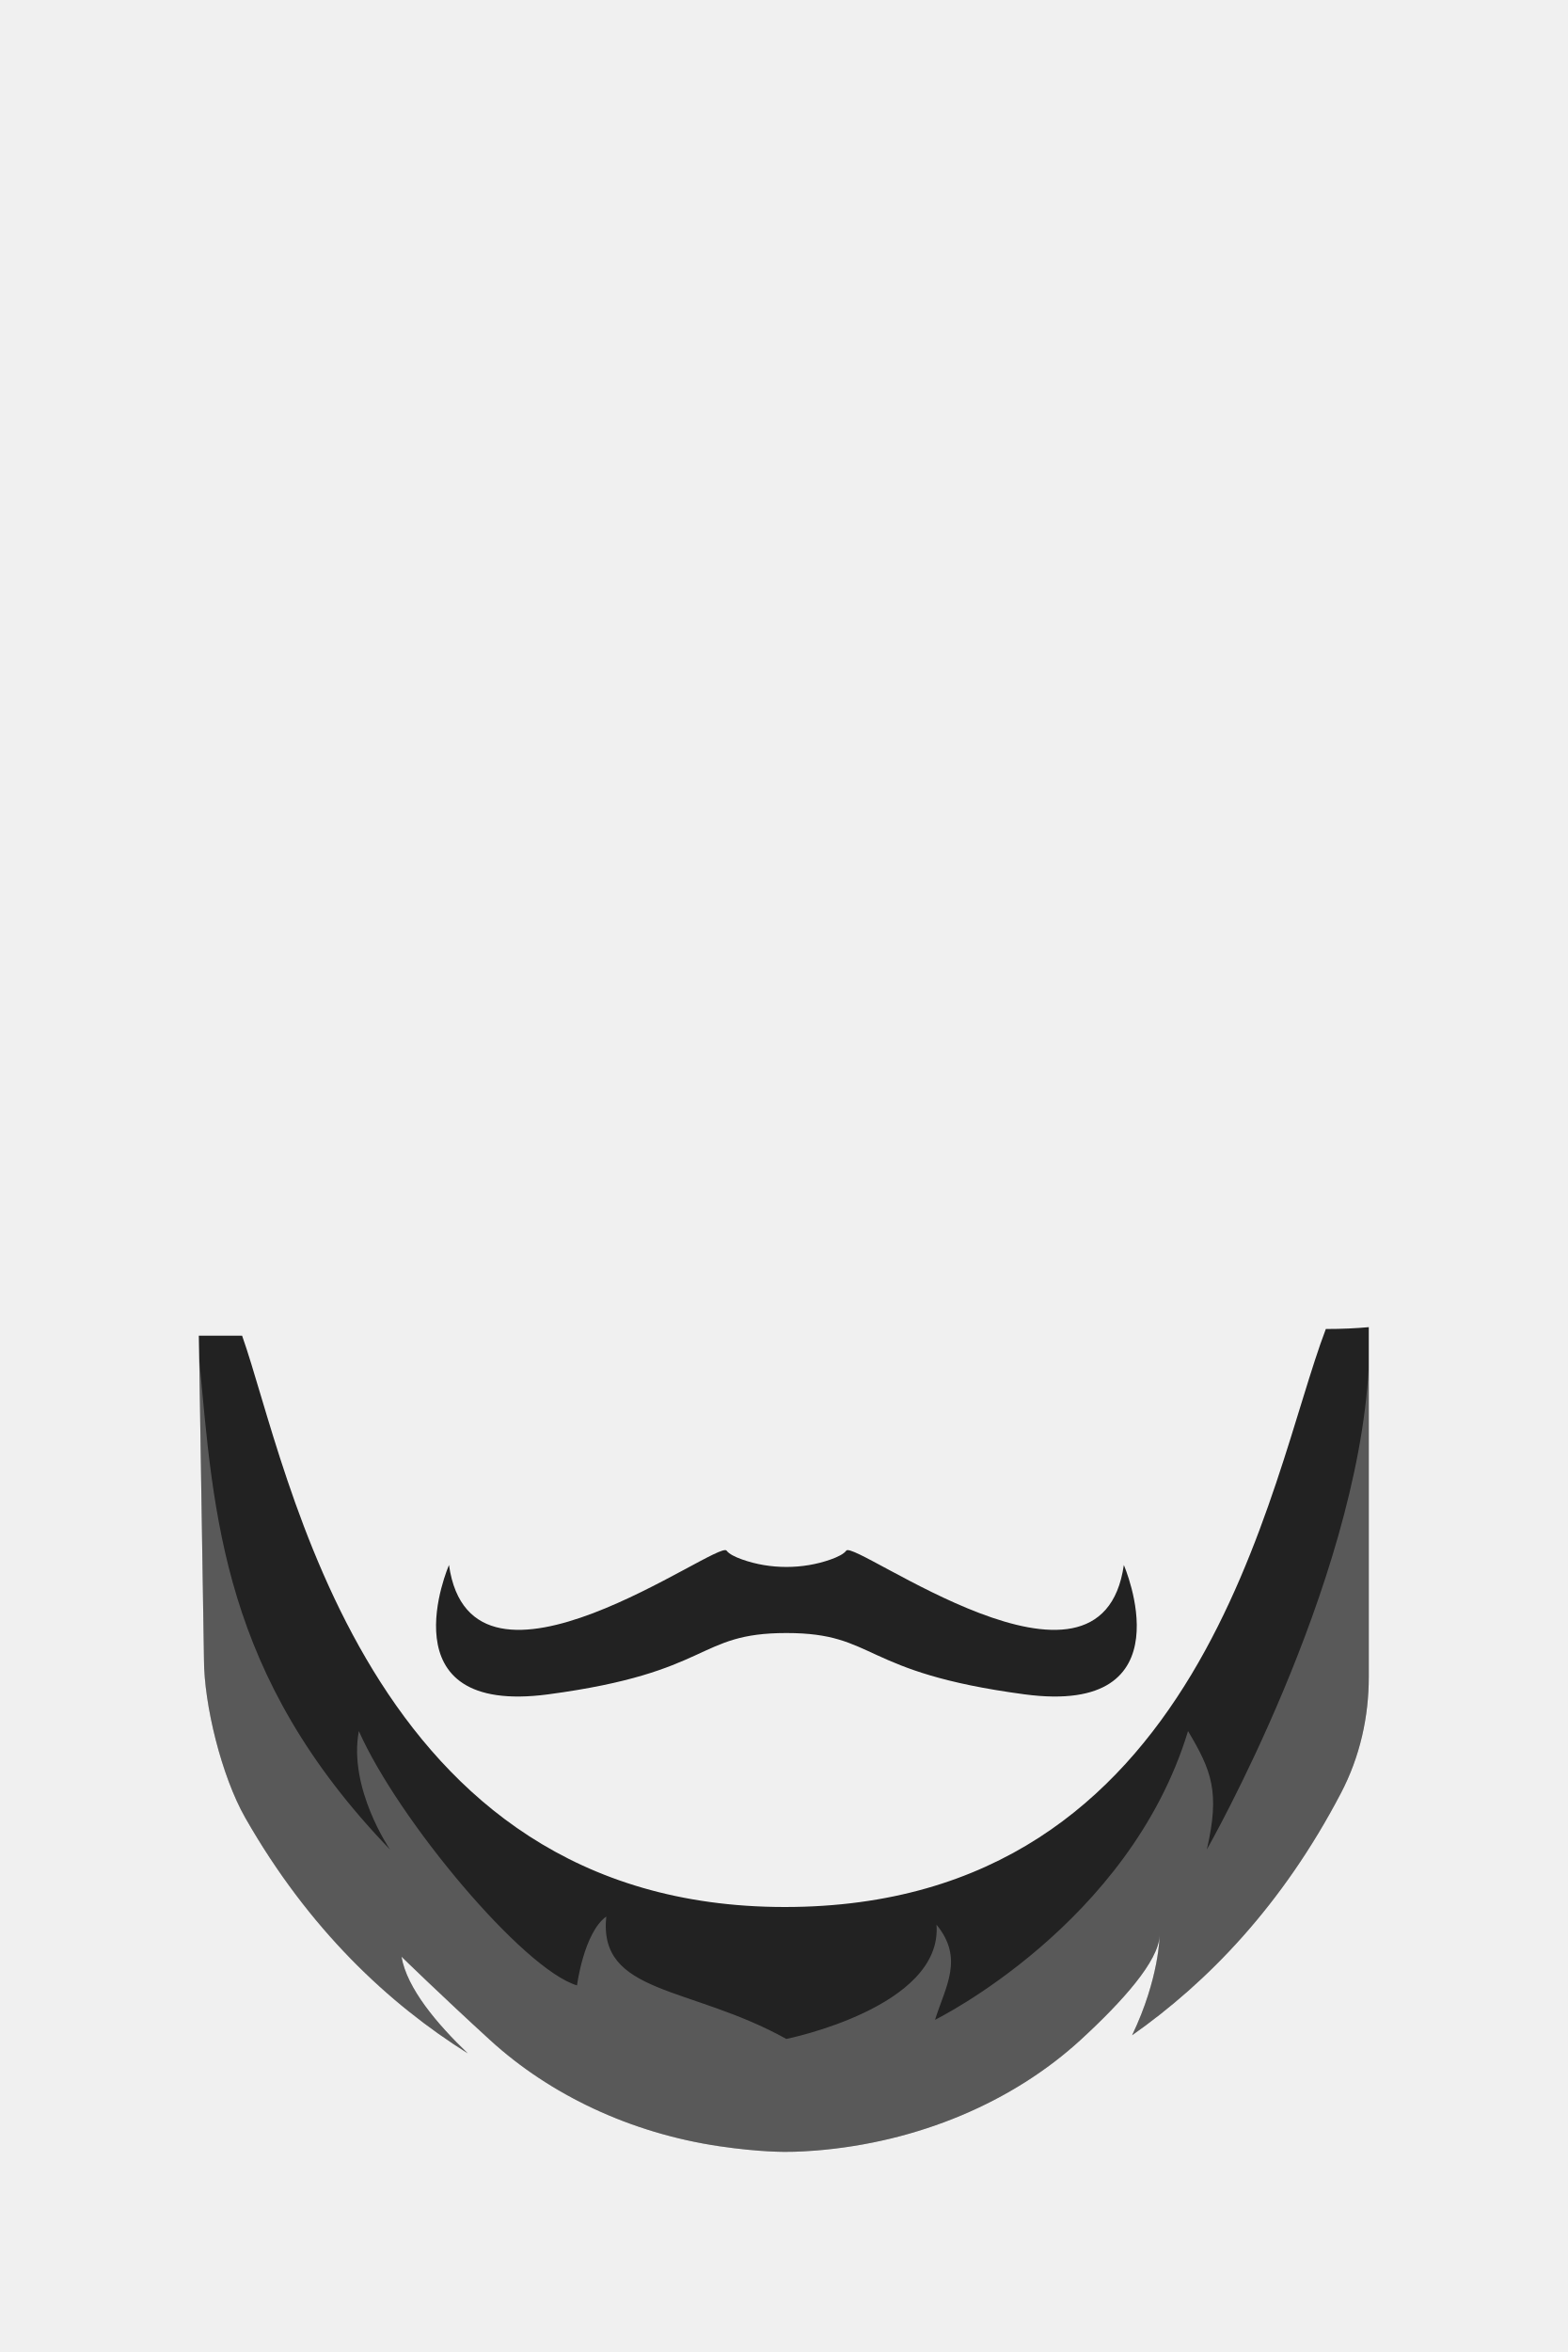
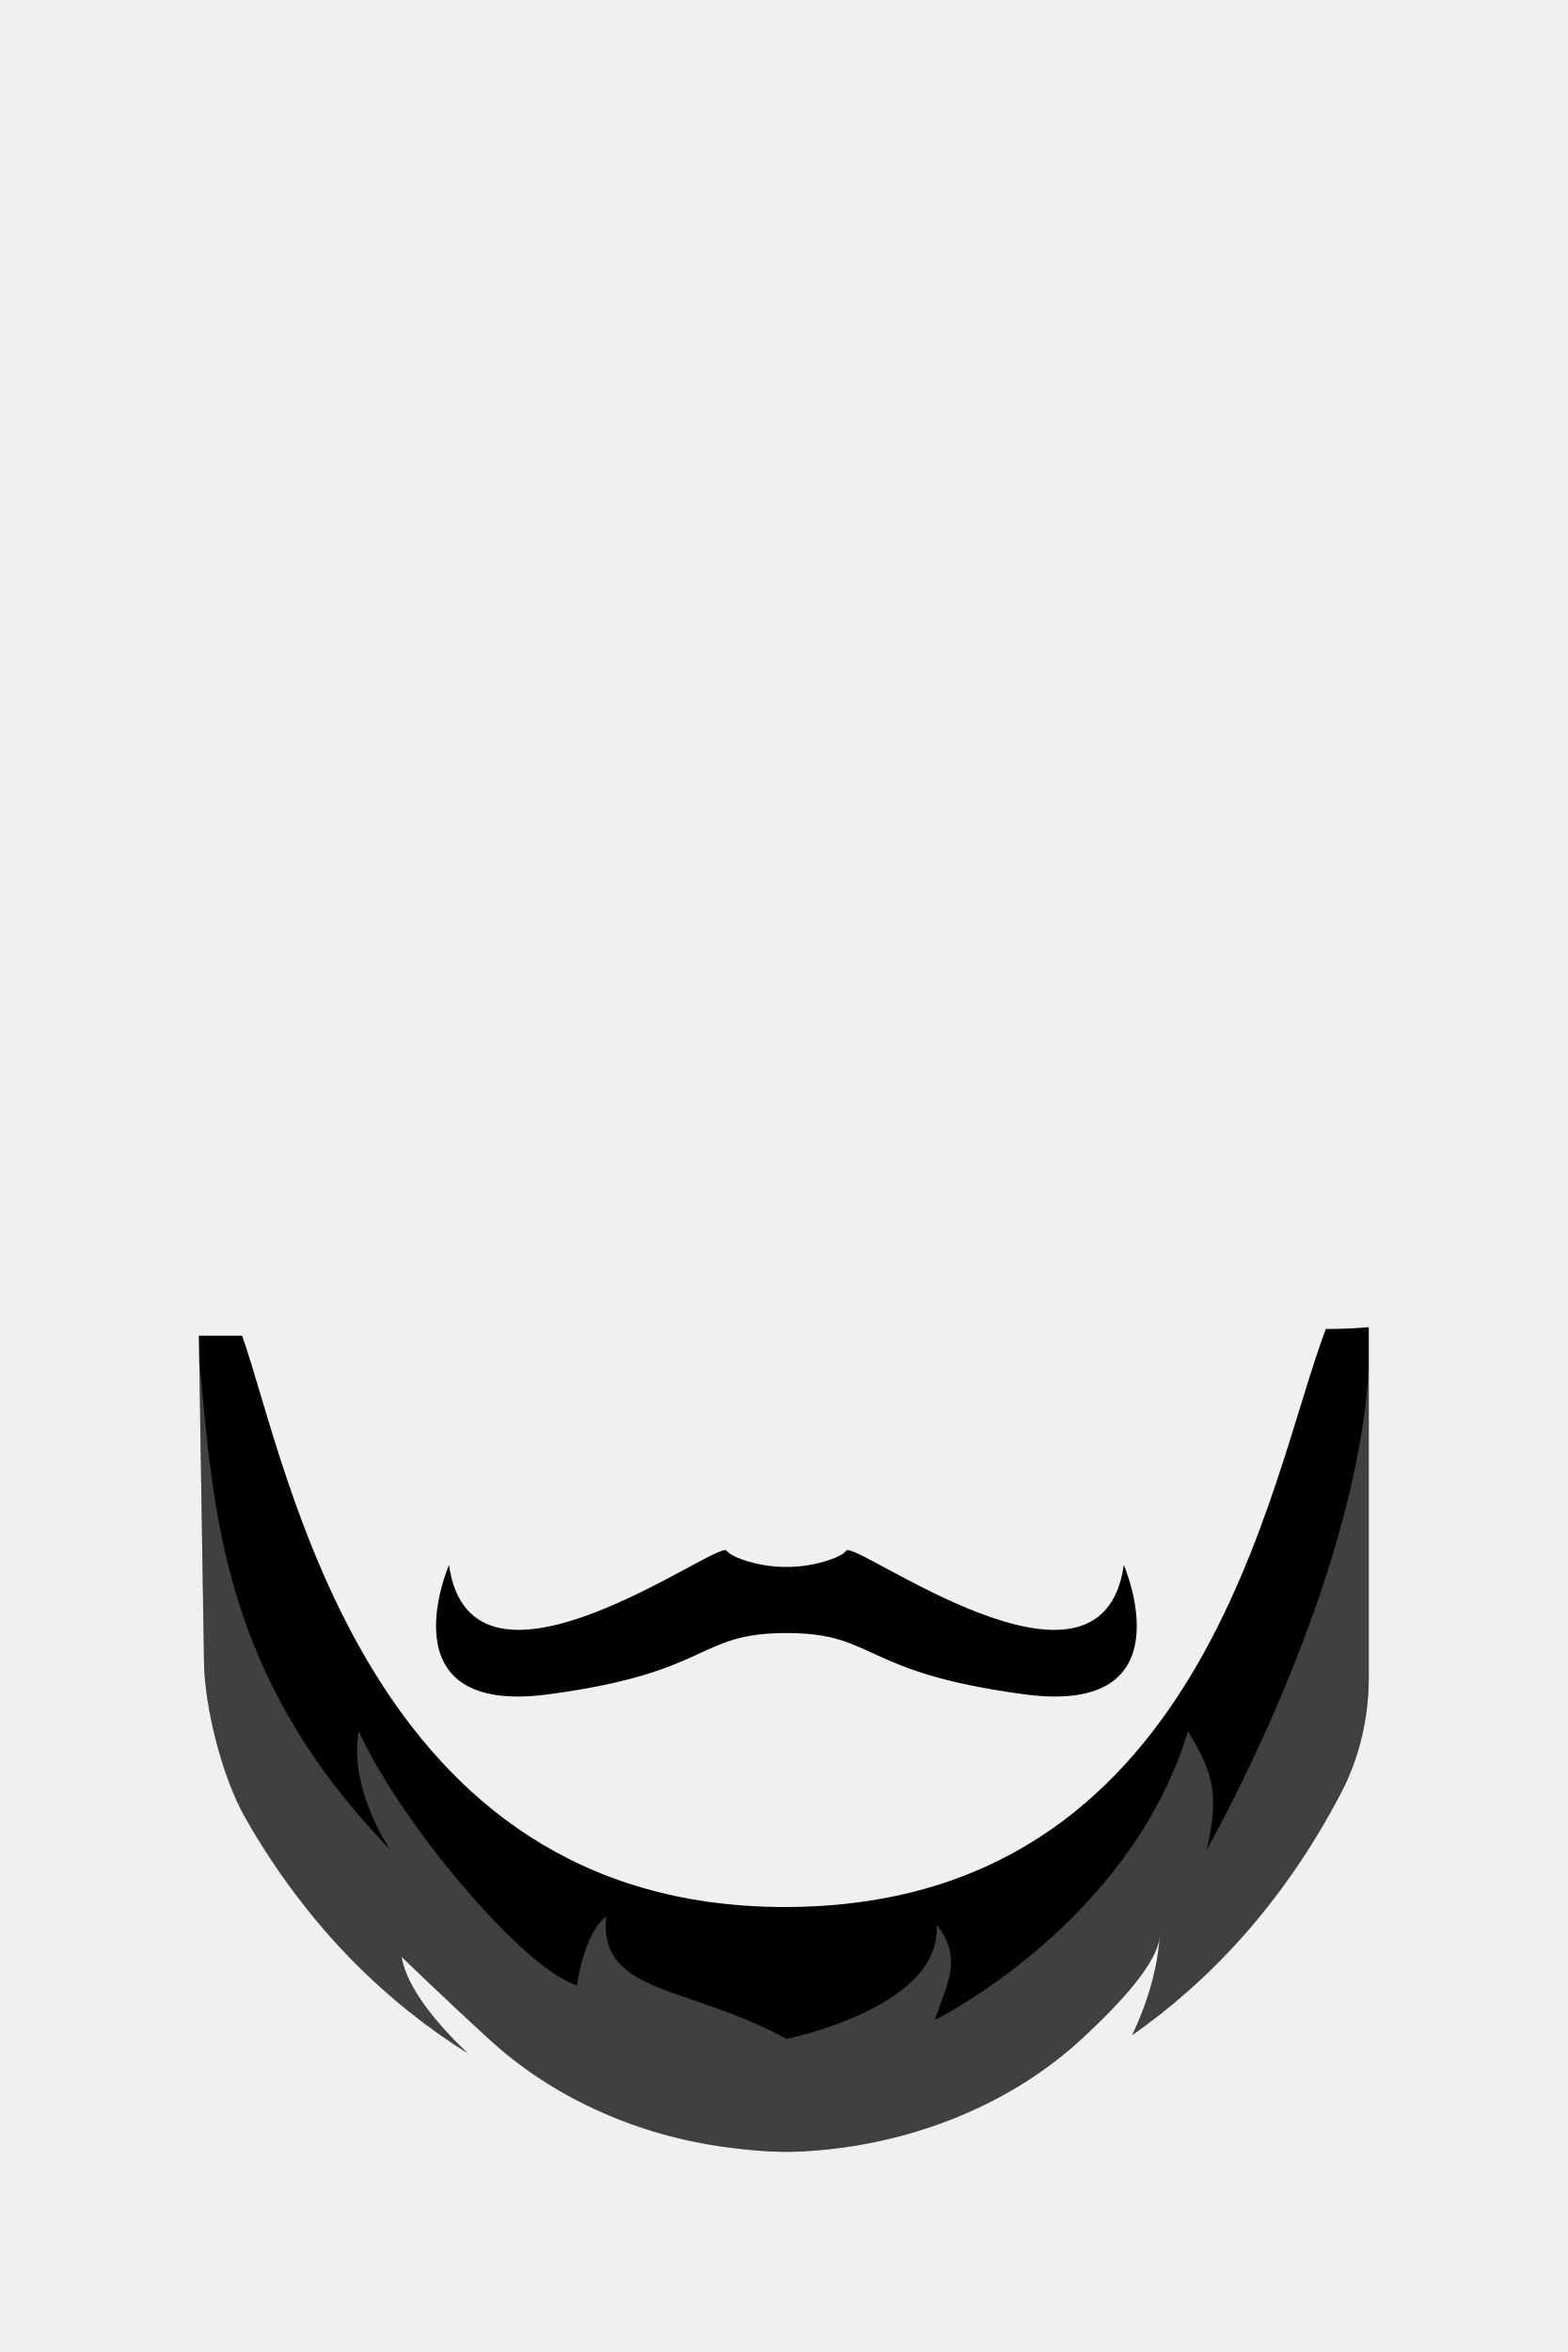
<svg xmlns="http://www.w3.org/2000/svg" id="Layer_1" version="1.1" viewBox="0 0 400 600">
  <defs>
    <style>
      .st0 {
        fill: #fff;
        opacity: .25;
      }

      .st1 {
-         fill: #222;
+         fill: $[hairColor];
      }
    </style>
  </defs>
  <g id="beard_6">
    <g id="beard">
      <path class="st1" d="M338.29,339.03c-14.66,38.42-30.78,147.45-138.06,147.45s-126.61-112.35-138.46-145.75h-11.04l.1,5.81,1.21,76.71c0,11.61,4.51,29.9,10.53,40.46,16.26,28.52,36.67,47.48,56.79,60.11-7.78-7.43-15.54-16.58-16.92-24.67,0,0,10.22,9.97,22.64,21.31,15.23,13.91,35.74,23.69,58.46,27.05,10.54,1.56,17.1,1.43,17.1,1.43,0,0,2.74.05,7.53-.33,26.19-2.11,50.34-12.41,67.63-28.3,10.64-9.78,19.81-20.03,20.07-26.52,0,0-.04,10.83-7.01,25.41,19.25-13.52,38.31-33.14,53.27-61.74,4.91-9.38,7.12-19.53,7.12-29.71v-89.19c-3.12.29-6.86.47-10.95.47Z" />
      <path class="st1" d="M139.89,432.23c42.13-5.62,37.55-15.64,60.76-15.64s18.62,10.02,60.76,15.64c42.13,5.62,25.34-32.99,25.34-32.99-5.8,40.57-68.7-6.6-70.83-3.67-.61.84-2.12,1.6-3.96,2.25-7.16,2.55-15.45,2.55-22.61,0-1.84-.65-3.35-1.41-3.96-2.25-2.14-2.93-65.03,44.23-70.83,3.67,0,0-16.79,38.61,25.34,32.99Z" />
    </g>
    <path id="details" class="st0" d="M307.92,471.83c3.43-14.77,1.17-20.19-4.79-30.23-14.98,49.33-64.56,73.66-64.56,73.66,2.73-8.62,7.43-15.66.38-24.27,1.64,21.11-38.31,29.15-38.31,29.15-24.59-13.67-48.03-11.25-45.95-31.23-5.74,4.17-7.46,17.57-7.46,17.57-13.71-4.08-45.61-42.19-55.67-64.88-2.74,14.64,7.96,30.23,7.96,30.23-42.83-44.41-44.96-85.18-48.7-125.3l1.21,76.72c0,11.61,4.51,29.9,10.53,40.46,16.26,28.52,36.67,47.48,56.79,60.11-7.78-7.43-15.54-16.58-16.92-24.67,0,0,10.22,9.97,22.64,21.31,15.23,13.91,35.74,23.69,58.46,27.05,10.54,1.56,17.1,1.43,17.1,1.43,0,0,2.74.05,7.53-.33,26.19-2.11,50.34-12.41,67.63-28.3,10.64-9.78,19.81-20.03,20.07-26.52,0,0-.04,10.83-7.01,25.41,19.25-13.52,38.31-33.14,53.27-61.74,4.91-9.38,7.12-19.53,7.12-29.71v-78.87c-3.08,56-41.32,122.94-41.32,122.94Z" />
  </g>
</svg>
